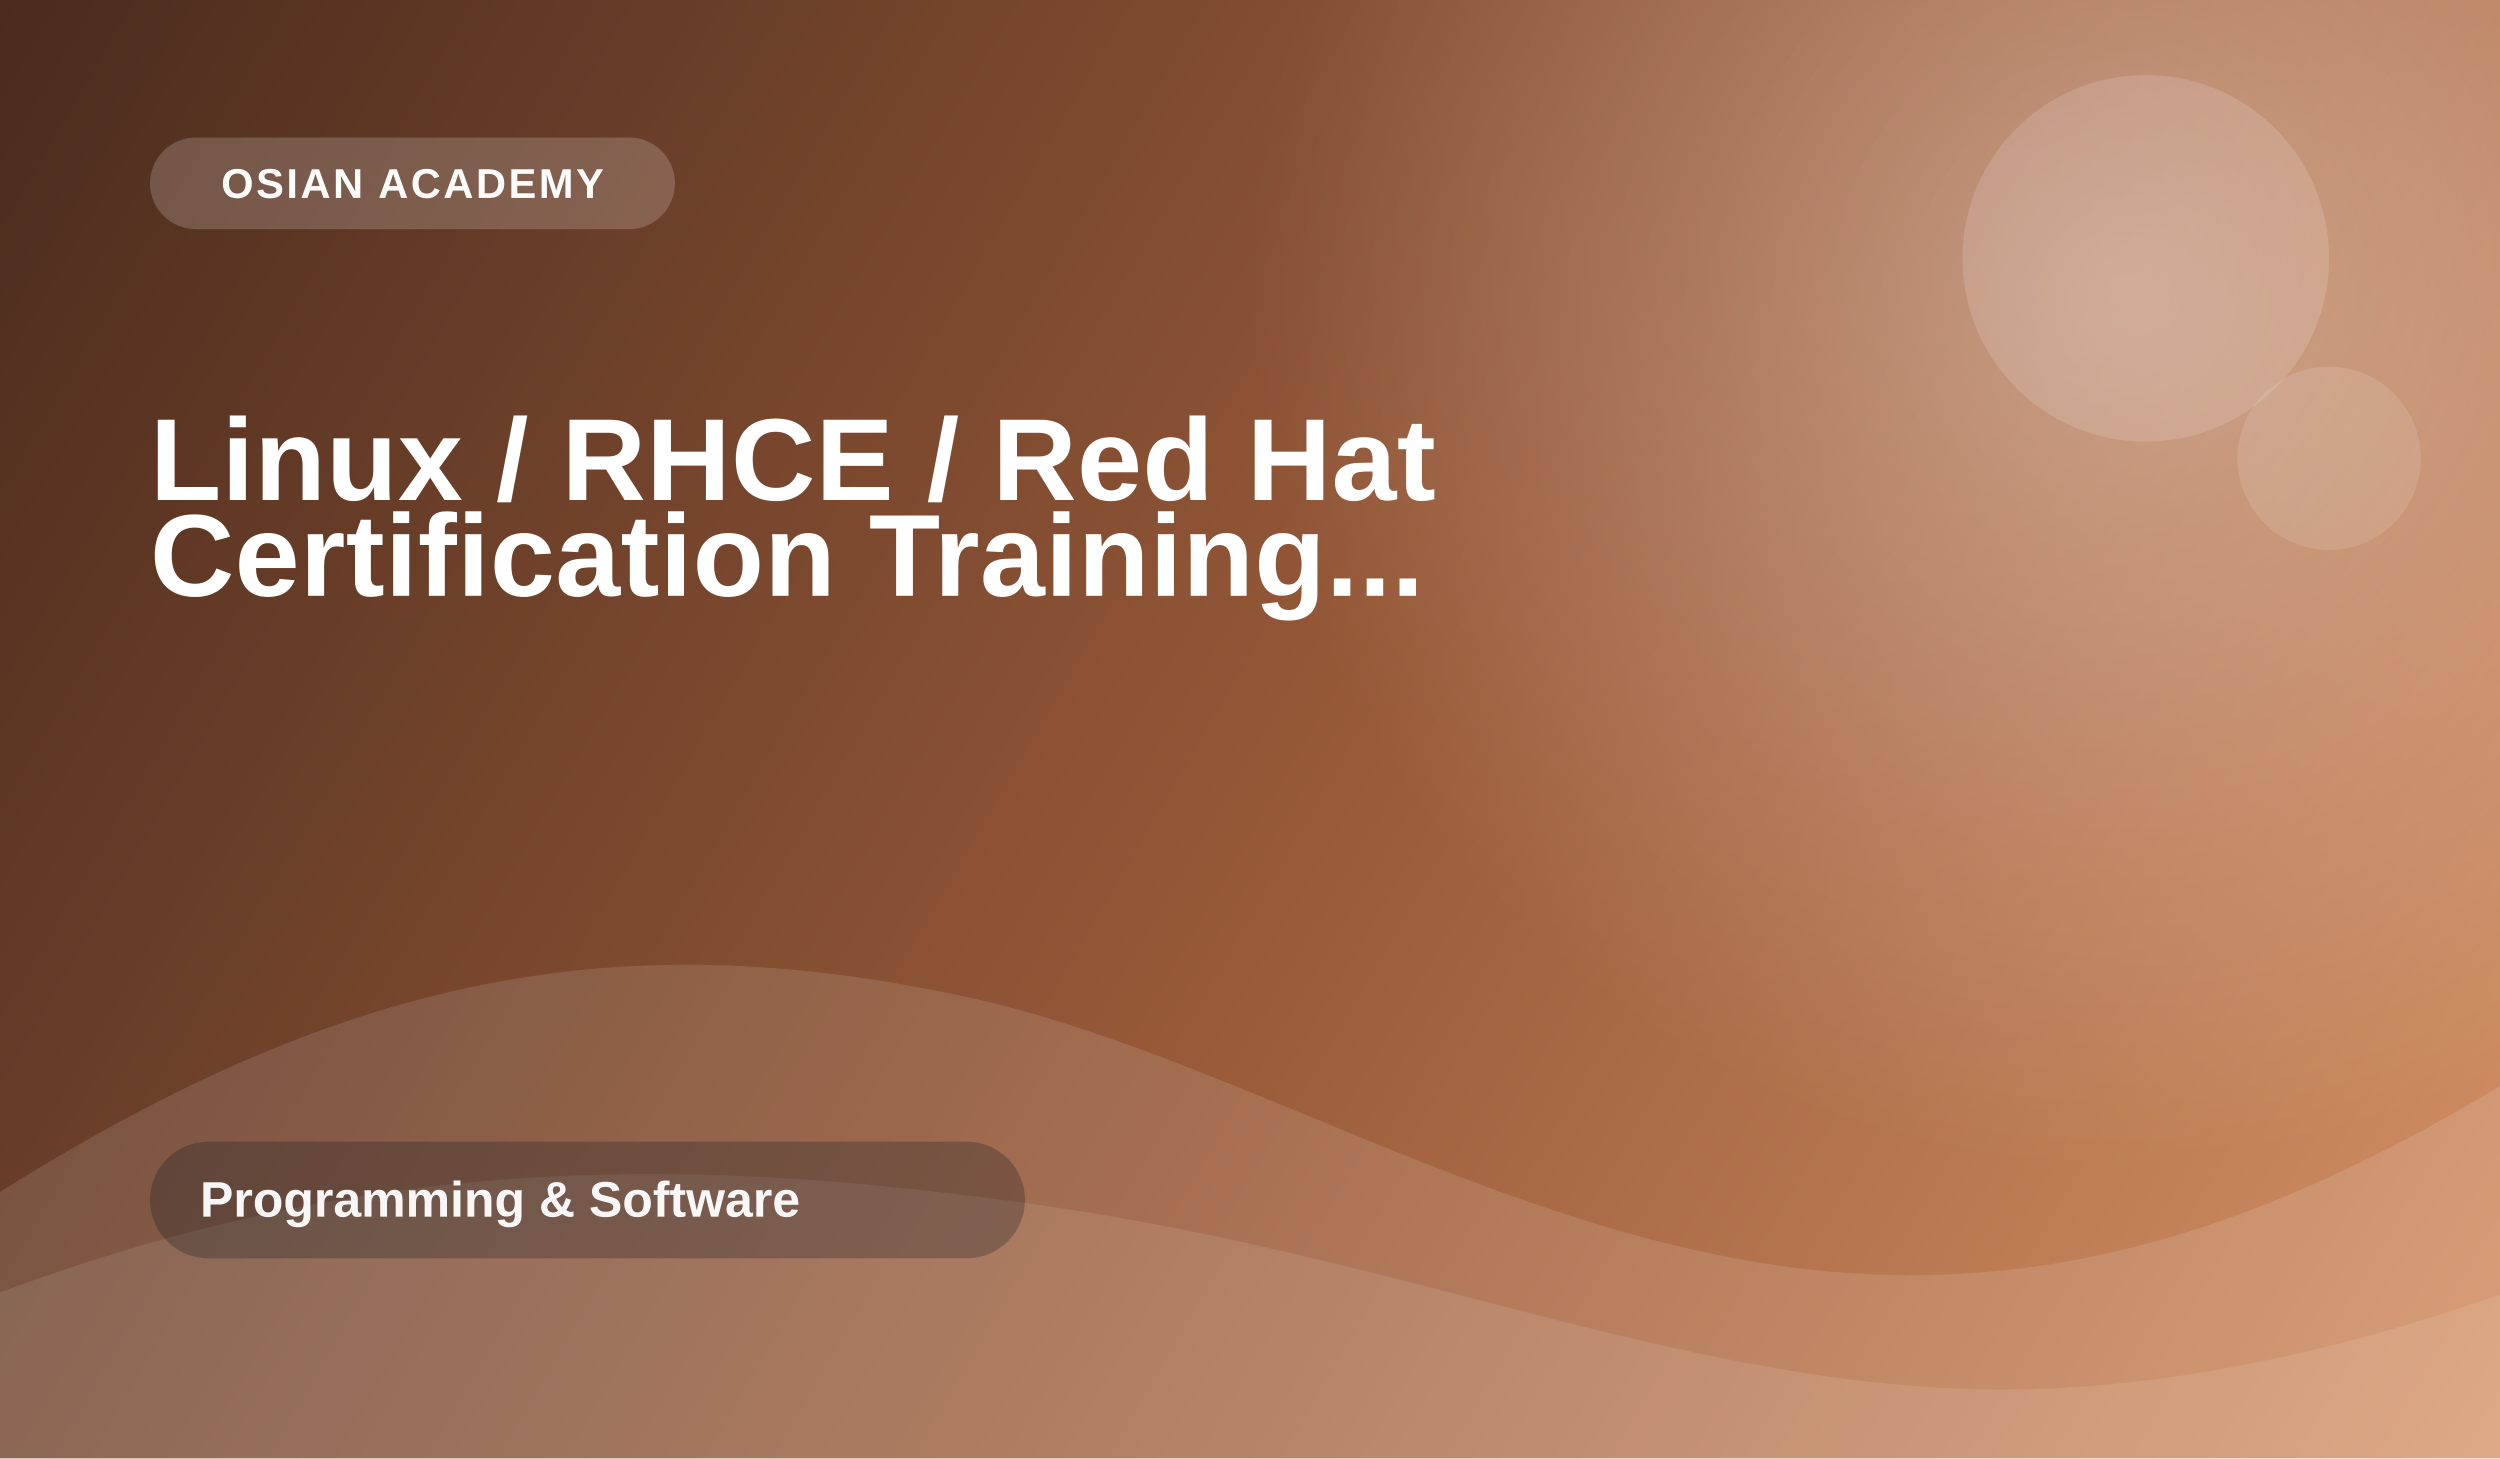
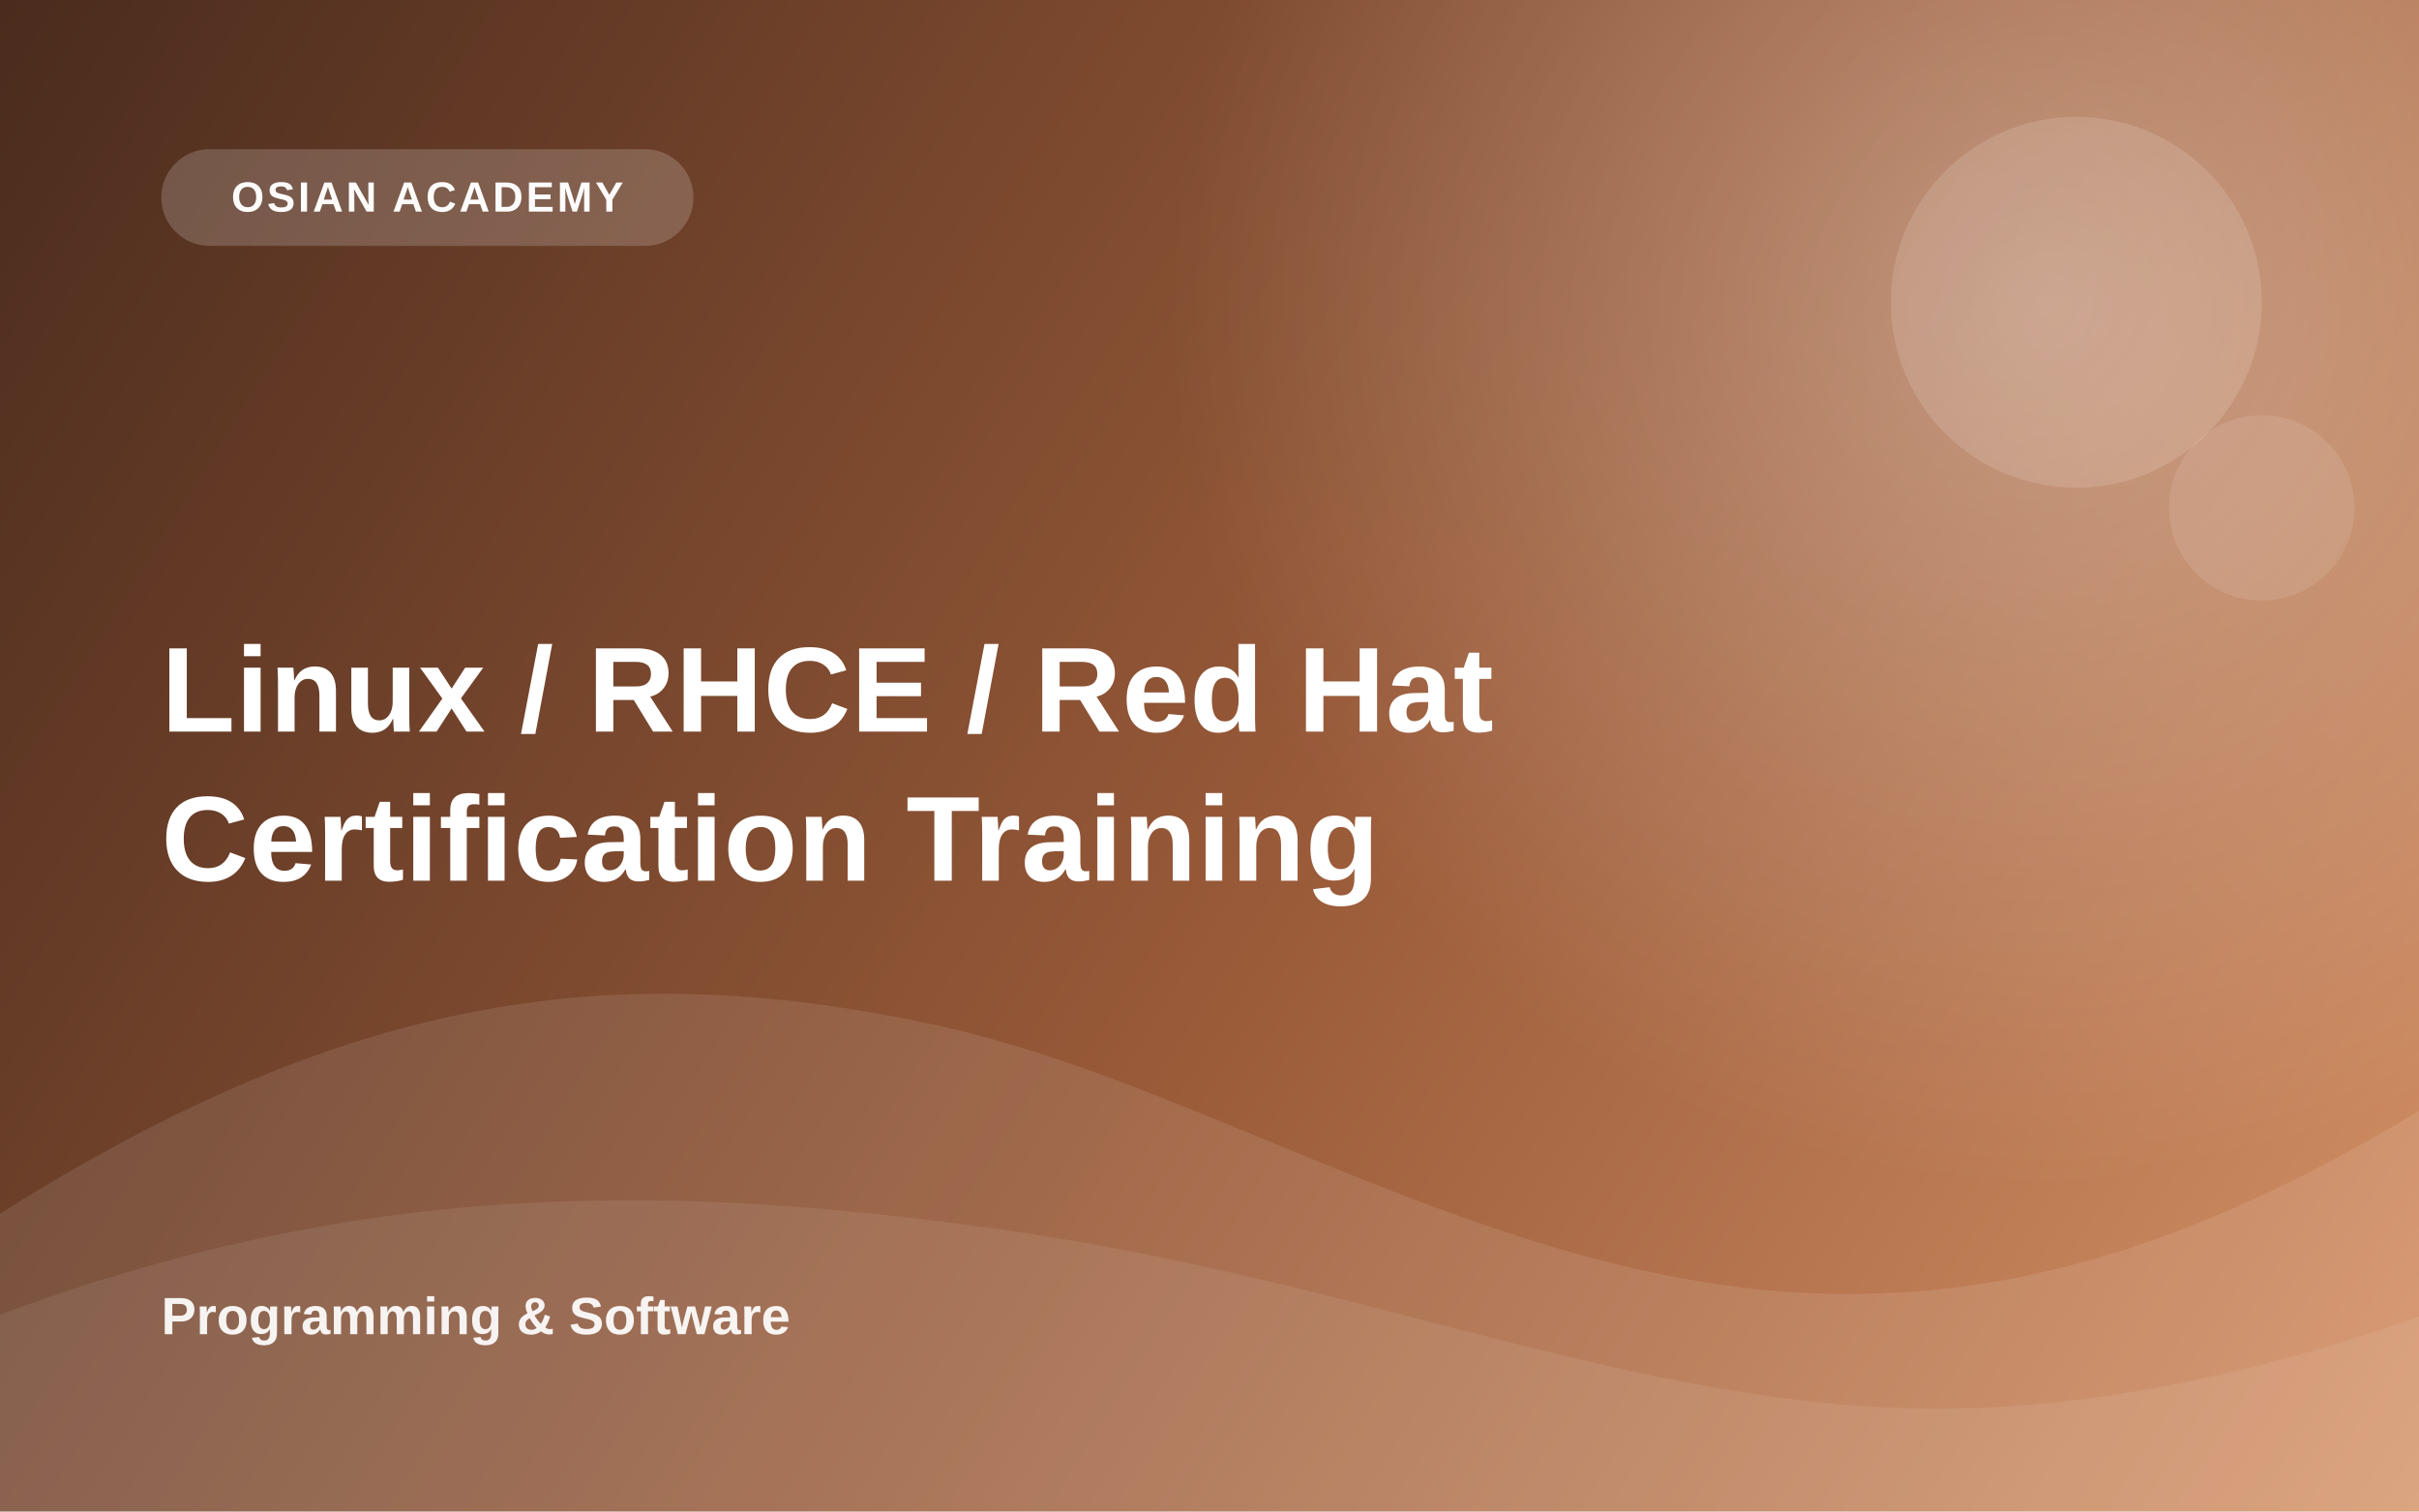
- <svg xmlns="http://www.w3.org/2000/svg" width="1200" height="700" viewBox="0 0 1200 700" role="img" aria-label="Linux / RHCE / Red Hat Certification Training - Osian Academy">
+ <svg xmlns="http://www.w3.org/2000/svg" width="1200" height="750" viewBox="0 0 1200 750" role="img" aria-label="Linux / RHCE / Red Hat Certification Training - Osian Academy">
  <defs>
-     <linearGradient id="bg" x1="0" y1="0" x2="1200" y2="700" gradientUnits="userSpaceOnUse">
+     <linearGradient id="bg" x1="0" y1="0" x2="1200" y2="750" gradientUnits="userSpaceOnUse">
      <stop offset="0" stop-color="#4A2B1D" />
      <stop offset="0.55" stop-color="#9A5B39" />
      <stop offset="1" stop-color="#D59267" />
    </linearGradient>
-     <radialGradient id="glow" cx="0" cy="0" r="1" gradientUnits="userSpaceOnUse" gradientTransform="translate(1020 140) rotate(135) scale(420 420)">
-       <stop stop-color="#FFFFFF" stop-opacity="0.35" />
+     <radialGradient id="glow" cx="0" cy="0" r="1" gradientUnits="userSpaceOnUse" gradientTransform="translate(1020 150) rotate(135) scale(440 440)">
+       <stop stop-color="#FFFFFF" stop-opacity="0.32" />
      <stop offset="1" stop-color="#FFFFFF" stop-opacity="0" />
    </radialGradient>
  </defs>
-   <rect width="1200" height="700" fill="url(#bg)" />
-   <rect width="1200" height="700" fill="url(#glow)" />
-   <path d="M-20 585C157 469 292 441 466 479C606 510 754 615 923 612C1028 611 1128 570 1240 496V760H-20V585Z" fill="#FFFFFF" fill-opacity="0.12" />
-   <path d="M-20 628C165 555 318 553 496 578C681 604 814 668 966 667C1055 666 1152 642 1240 606V760H-20V628Z" fill="#FFFFFF" fill-opacity="0.1" />
-   <rect x="72" y="66" width="252" height="44" rx="22" fill="#FFFFFF" fill-opacity="0.18" />
-   <text x="198" y="95" text-anchor="middle" fill="#FFFFFF" fill-opacity="0.98" font-family="Poppins,Segoe UI,Arial,sans-serif" font-size="20" font-weight="700" letter-spacing="1.2">OSIAN ACADEMY</text>
-   <text x="72" y="240" fill="#FFFFFF" font-family="Poppins,Segoe UI,Arial,sans-serif" font-size="56" font-weight="800" letter-spacing="0.2">
-     <tspan x="72" dy="0">Linux / RHCE / Red Hat</tspan>
-     <tspan x="72" dy="46">Certification Training...</tspan>
+   <rect width="1200" height="750" fill="url(#bg)" />
+   <rect width="1200" height="750" fill="url(#glow)" />
+   <path d="M-20 615C157 499 292 471 466 509C606 540 754 645 923 642C1028 641 1128 600 1240 526V810H-20V615Z" fill="#FFFFFF" fill-opacity="0.1" />
+   <path d="M-20 660C165 587 318 585 496 610C681 636 814 700 966 699C1055 698 1152 674 1240 638V810H-20V660Z" fill="#FFFFFF" fill-opacity="0.08" />
+   <circle cx="1030" cy="150" r="92" fill="#FFFFFF" fill-opacity="0.13" />
+   <circle cx="1122" cy="252" r="46" fill="#FFFFFF" fill-opacity="0.1" />
+   <rect x="80" y="74" width="264" height="48" rx="24" fill="#FFFFFF" fill-opacity="0.18" />
+   <text x="212" y="105" text-anchor="middle" fill="#FFFFFF" fill-opacity="0.98" font-family="Poppins,Segoe UI,Arial,sans-serif" font-size="21" font-weight="700" letter-spacing="1.4">OSIAN ACADEMY</text>
+   <text x="80" y="363" fill="#FFFFFF" font-family="Poppins,Segoe UI,Arial,sans-serif" font-size="60" font-weight="800" letter-spacing="0.2">
+     <tspan x="80" dy="0">Linux / RHCE / Red Hat</tspan>
+     <tspan x="80" dy="74">Certification Training</tspan>
  </text>
-   <rect x="72" y="548" width="420" height="56" rx="28" fill="#0B1420" fill-opacity="0.26" />
-   <text x="96" y="584" fill="#FFFFFF" fill-opacity="0.95" font-family="Poppins,Segoe UI,Arial,sans-serif" font-size="24" font-weight="600">Programming &amp; Software</text>
-   <circle cx="1030" cy="124" r="88" fill="#FFFFFF" fill-opacity="0.14" />
-   <circle cx="1118" cy="220" r="44" fill="#FFFFFF" fill-opacity="0.12" />
+   <text x="80" y="662" fill="#FFFFFF" fill-opacity="0.92" font-family="Poppins,Segoe UI,Arial,sans-serif" font-size="26" font-weight="600">Programming &amp; Software</text>
</svg>
